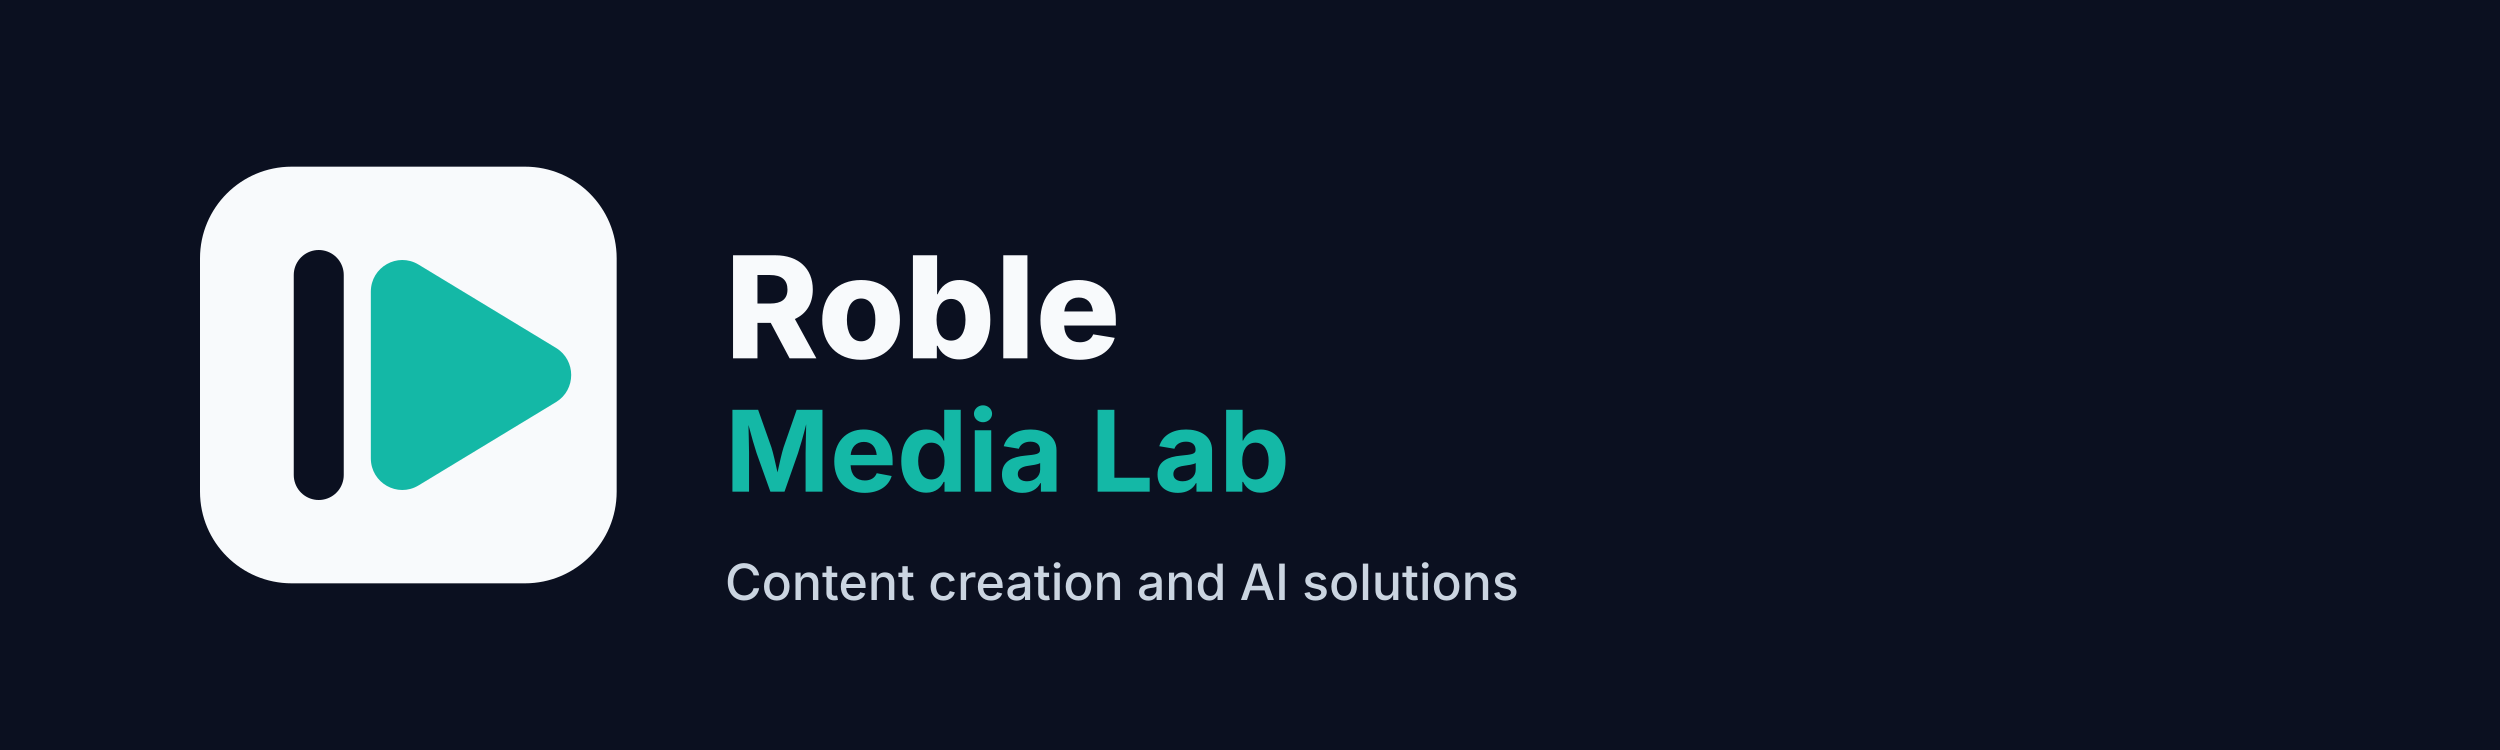
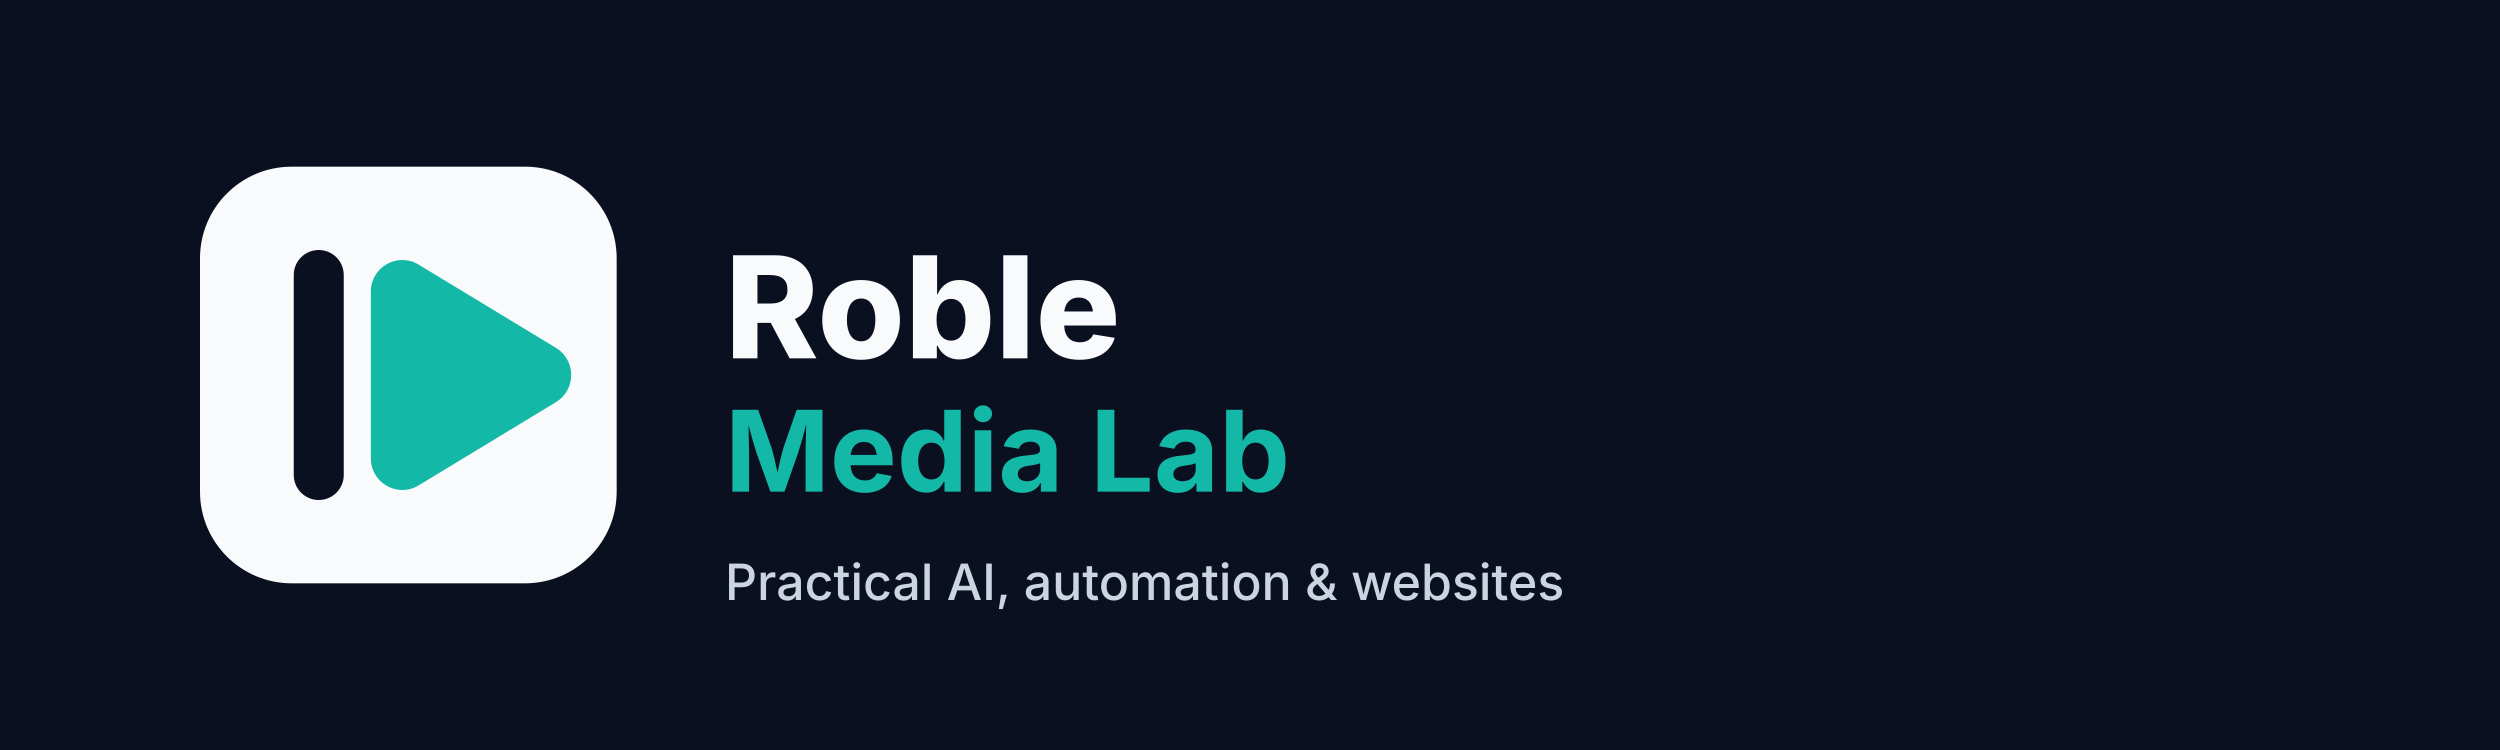
<svg xmlns="http://www.w3.org/2000/svg" width="1200" height="360" viewBox="0 0 1200 360" fill="none" role="img" aria-labelledby="title desc">
  <rect width="1200" height="360" fill="#0B1020" />
  <g transform="translate(96 80)">
    <rect width="200" height="200" rx="44" fill="#F8FAFC" />
    <path d="M82 60V140C82 151.8 94.8 159.1 104.9 153L170.9 113C180.6 107.1 180.6 92.9 170.9 87L104.9 47C94.8 40.9 82 48.2 82 60Z" fill="#14B8A6" />
    <path d="M57 52V148" stroke="#0B1020" stroke-width="24" stroke-linecap="round" />
  </g>
  <g transform="translate(348 104)">
    <text x="0" y="68" font-family="Inter, Manrope, Arial, sans-serif" font-size="68" font-weight="800" fill="#F8FAFC">Roble</text>
    <text x="0" y="132" font-family="Inter, Manrope, Arial, sans-serif" font-size="54" font-weight="650" fill="#14B8A6">Media Lab</text>
-     <text x="0" y="184" font-family="Inter, Manrope, Arial, sans-serif" font-size="24" font-weight="500" fill="#CBD5E1">Content creation and AI solutions</text>
+     <text x="0" y="184" font-family="Inter, Manrope, Arial, sans-serif" font-size="24" font-weight="500" fill="#CBD5E1">Practical AI, automation &amp; websites</text>
  </g>
</svg>
